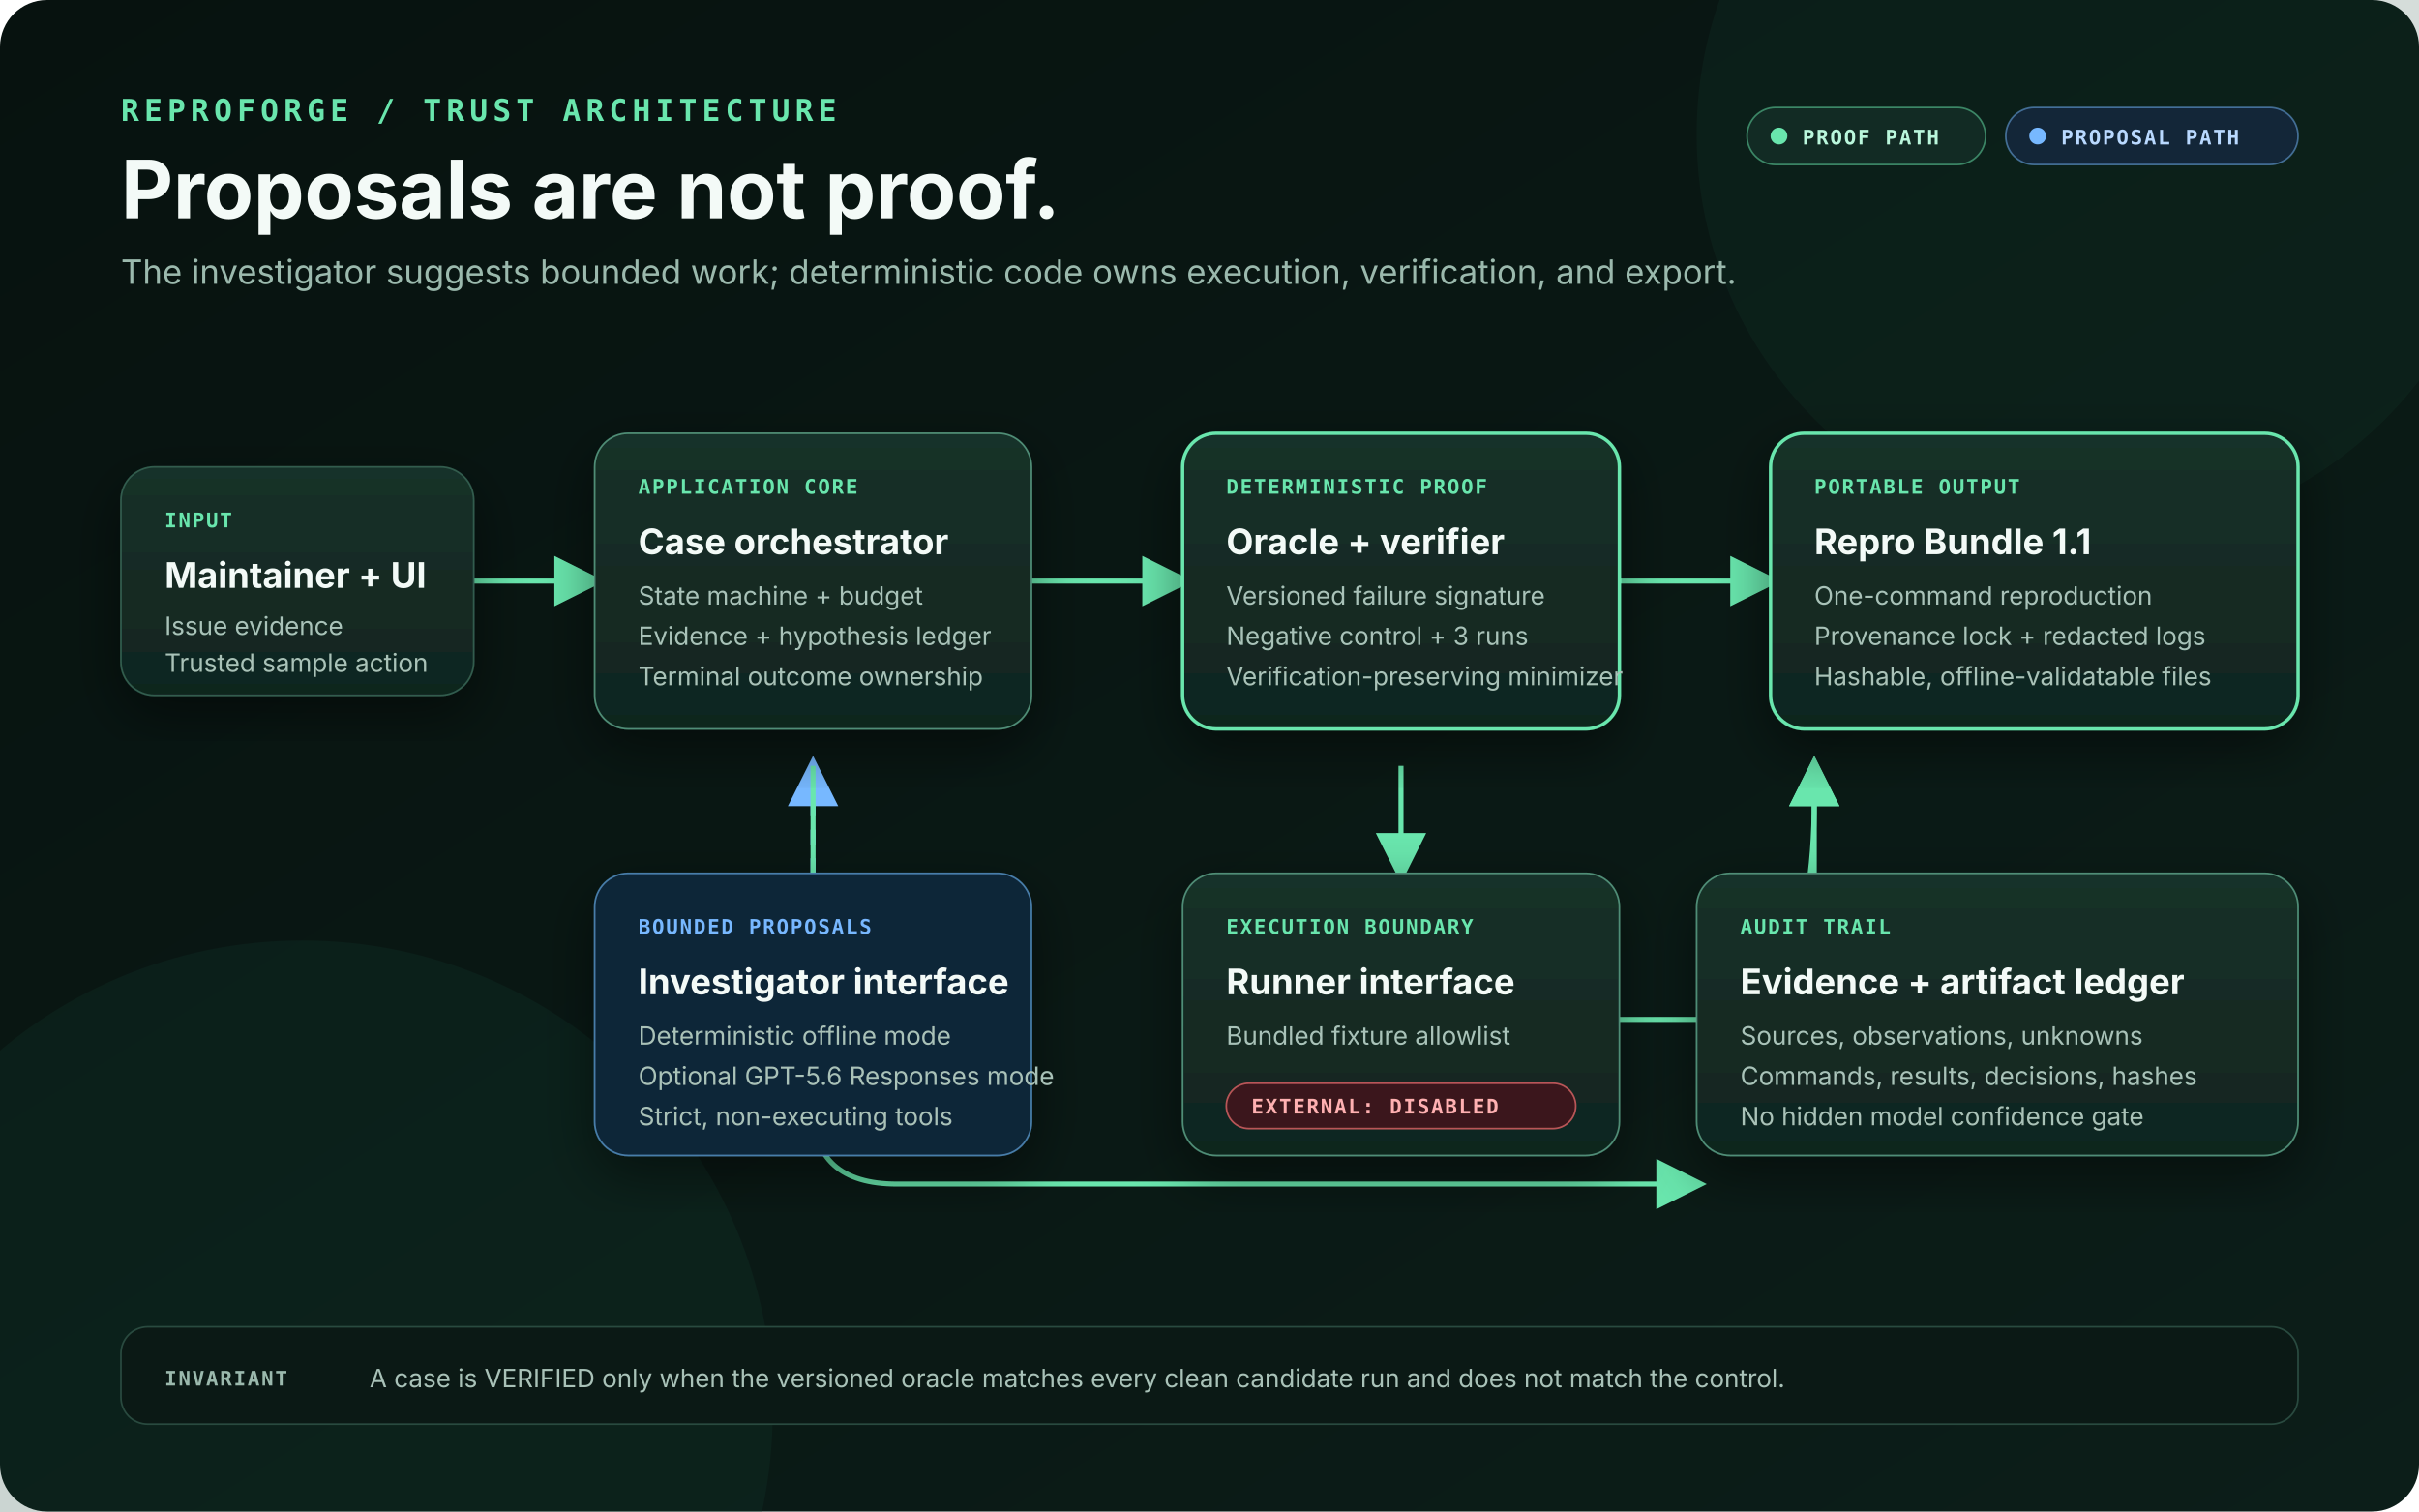
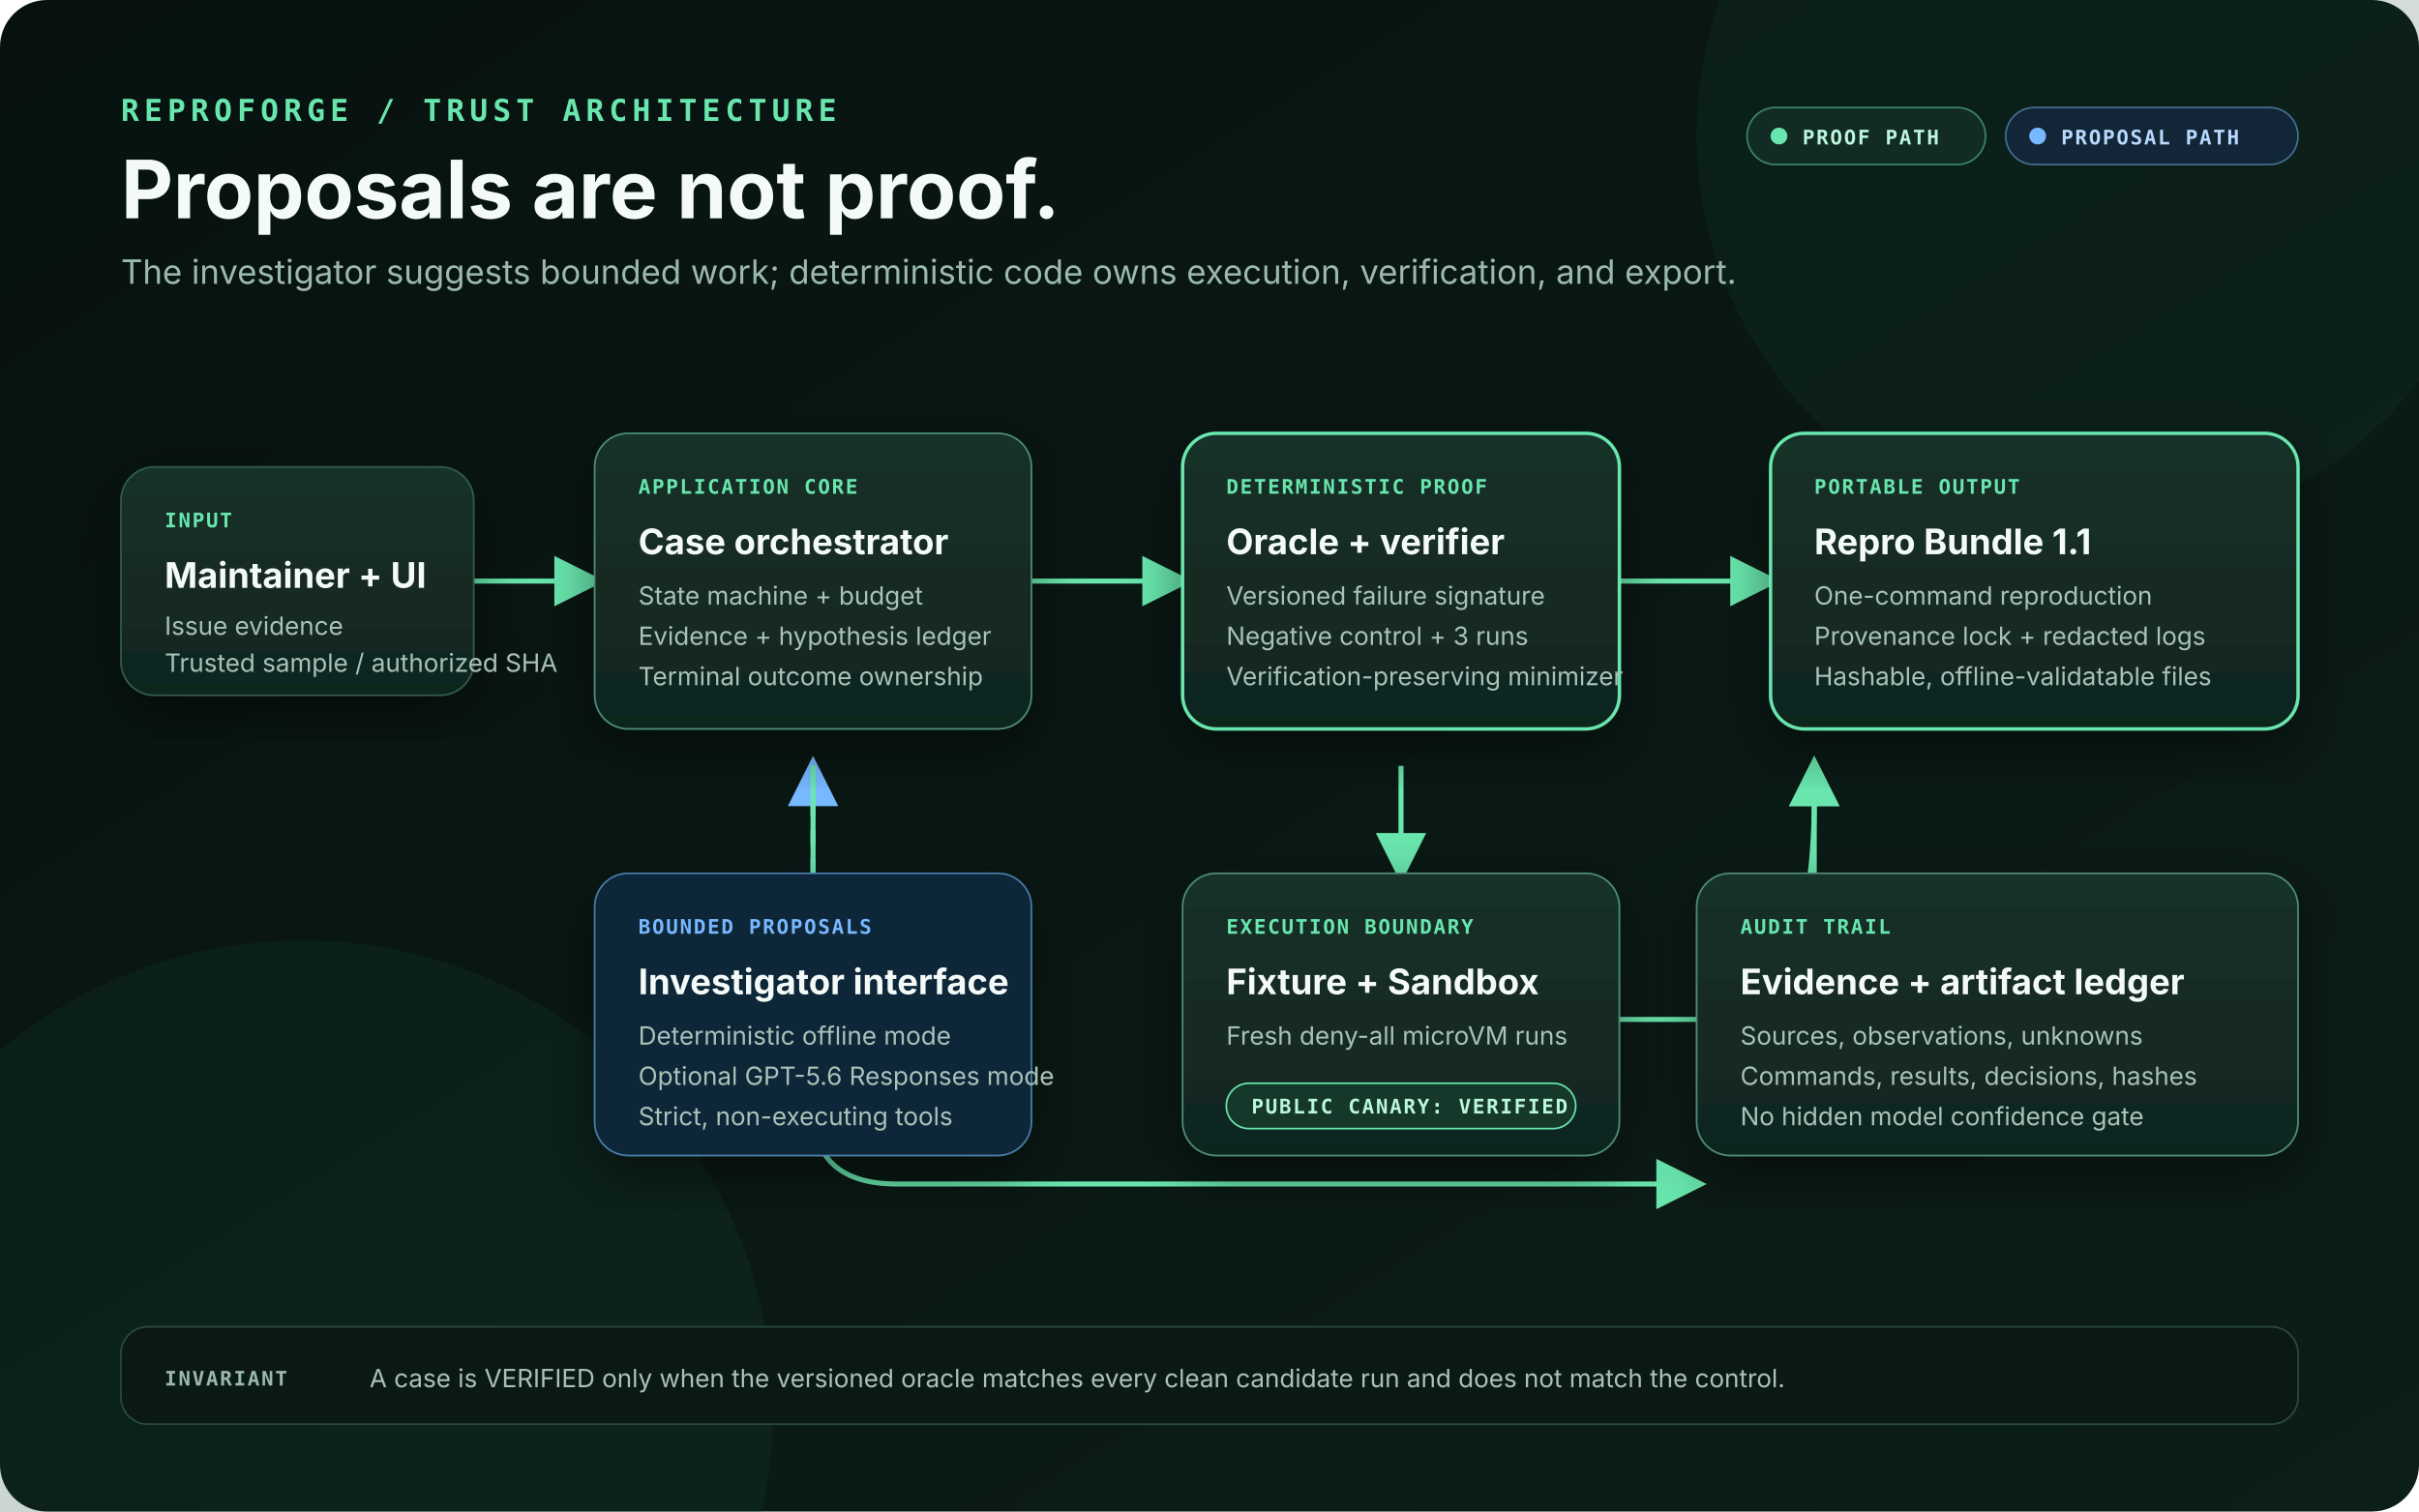
<svg xmlns="http://www.w3.org/2000/svg" width="1440" height="900" viewBox="0 0 1440 900" role="img" aria-labelledby="title desc">
  <defs>
    <linearGradient id="background" x1="0" y1="0" x2="1" y2="1">
      <stop offset="0" stop-color="#07120f" />
      <stop offset="1" stop-color="#0c1e19" />
    </linearGradient>
    <linearGradient id="card" x1="0" y1="0" x2="0" y2="1">
      <stop offset="0" stop-color="#183129" />
      <stop offset="1" stop-color="#10251f" />
    </linearGradient>
    <filter id="shadow" x="-20%" y="-20%" width="140%" height="140%">
      <feDropShadow dx="0" dy="12" stdDeviation="16" flood-color="#020605" flood-opacity="0.45" />
    </filter>
    <marker id="arrowGreen" markerWidth="10" markerHeight="10" refX="8" refY="5" orient="auto">
      <path d="M0 0L10 5L0 10Z" fill="#69e6ad" />
    </marker>
    <marker id="arrowBlue" markerWidth="10" markerHeight="10" refX="8" refY="5" orient="auto">
      <path d="M0 0L10 5L0 10Z" fill="#77b8ff" />
    </marker>
    <style>
      .eyebrow { font: 700 18px ui-monospace, SFMono-Regular, Consolas, monospace; letter-spacing: 3px; fill: #69e6ad; }
      .title { font: 700 48px Inter, ui-sans-serif, system-ui, sans-serif; fill: #f3faf7; }
      .subtitle { font: 400 20px Inter, ui-sans-serif, system-ui, sans-serif; fill: #9bb9ad; }
      .label { font: 700 21px Inter, ui-sans-serif, system-ui, sans-serif; fill: #f3faf7; }
      .copy { font: 400 15px Inter, ui-sans-serif, system-ui, sans-serif; fill: #a9c2b8; }
      .micro { font: 700 12px ui-monospace, SFMono-Regular, Consolas, monospace; letter-spacing: 1px; }
      .flow { fill: none; stroke: #69e6ad; stroke-width: 3; marker-end: url(#arrowGreen); }
      .proposal { fill: none; stroke: #77b8ff; stroke-width: 3; stroke-dasharray: 9 8; marker-end: url(#arrowBlue); }
    </style>
  </defs>
  <rect width="1440" height="900" rx="28" fill="url(#background)" />
  <circle cx="1250" cy="80" r="240" fill="#174434" opacity="0.18" />
  <circle cx="180" cy="840" r="280" fill="#123e32" opacity="0.22" />
  <text x="72" y="72" class="eyebrow">REPROFORGE / TRUST ARCHITECTURE</text>
  <text x="72" y="130" class="title">Proposals are not proof.</text>
  <text x="72" y="169" class="subtitle">The investigator suggests bounded work; deterministic code owns execution, verification, and export.</text>
  <g transform="translate(1040 64)">
    <rect width="142" height="34" rx="17" fill="#122b24" stroke="#69e6ad" stroke-opacity="0.5" />
    <circle cx="19" cy="17" r="5" fill="#69e6ad" />
    <text x="33" y="22" class="micro" fill="#baf7dc">PROOF PATH</text>
    <rect x="154" width="174" height="34" rx="17" fill="#132638" stroke="#77b8ff" stroke-opacity="0.5" />
    <circle cx="173" cy="17" r="5" fill="#77b8ff" />
    <text x="187" y="22" class="micro" fill="#b9d9ff">PROPOSAL PATH</text>
  </g>
  <path class="flow" d="M282 346H354" />
  <path class="flow" d="M614 346H704" />
  <path class="flow" d="M964 346H1054" />
  <path class="proposal" d="M484 520V456" />
  <path class="flow" d="M834 456V520" />
  <path class="flow" d="M964 607H1010Q1080 607 1080 476V456" />
  <path class="flow" d="M484 456V660Q484 705 534 705H1010" />
  <path class="flow" d="M1080 688V456" />
  <g filter="url(#shadow)">
    <rect x="72" y="278" width="210" height="136" rx="20" fill="url(#card)" stroke="#315c4d" />
    <text x="98" y="314" class="micro" fill="#69e6ad">INPUT</text>
    <text x="98" y="350" class="label">Maintainer + UI</text>
    <text x="98" y="378" class="copy">Issue evidence</text>
-     <text x="98" y="400" class="copy">Trusted sample action</text>
+     <text x="98" y="400" class="copy">Trusted sample / authorized SHA</text>
  </g>
  <g filter="url(#shadow)">
    <rect x="354" y="258" width="260" height="176" rx="20" fill="url(#card)" stroke="#4f8d76" />
    <text x="380" y="294" class="micro" fill="#69e6ad">APPLICATION CORE</text>
    <text x="380" y="330" class="label">Case orchestrator</text>
    <text x="380" y="360" class="copy">State machine + budget</text>
    <text x="380" y="384" class="copy">Evidence + hypothesis ledger</text>
    <text x="380" y="408" class="copy">Terminal outcome ownership</text>
  </g>
  <g filter="url(#shadow)">
    <rect x="704" y="258" width="260" height="176" rx="20" fill="url(#card)" stroke="#69e6ad" stroke-width="2" />
    <text x="730" y="294" class="micro" fill="#69e6ad">DETERMINISTIC PROOF</text>
    <text x="730" y="330" class="label">Oracle + verifier</text>
    <text x="730" y="360" class="copy">Versioned failure signature</text>
    <text x="730" y="384" class="copy">Negative control + 3 runs</text>
    <text x="730" y="408" class="copy">Verification-preserving minimizer</text>
  </g>
  <g filter="url(#shadow)">
    <rect x="1054" y="258" width="314" height="176" rx="20" fill="url(#card)" stroke="#69e6ad" stroke-width="2" />
    <text x="1080" y="294" class="micro" fill="#69e6ad">PORTABLE OUTPUT</text>
    <text x="1080" y="330" class="label">Repro Bundle 1.1</text>
    <text x="1080" y="360" class="copy">One-command reproduction</text>
    <text x="1080" y="384" class="copy">Provenance lock + redacted logs</text>
    <text x="1080" y="408" class="copy">Hashable, offline-validatable files</text>
  </g>
  <g filter="url(#shadow)">
    <rect x="354" y="520" width="260" height="168" rx="20" fill="#102538" stroke="#477da9" />
    <text x="380" y="556" class="micro" fill="#77b8ff">BOUNDED PROPOSALS</text>
    <text x="380" y="592" class="label">Investigator interface</text>
    <text x="380" y="622" class="copy">Deterministic offline mode</text>
    <text x="380" y="646" class="copy">Optional GPT-5.6 Responses mode</text>
    <text x="380" y="670" class="copy">Strict, non-executing tools</text>
  </g>
  <g filter="url(#shadow)">
    <rect x="704" y="520" width="260" height="168" rx="20" fill="url(#card)" stroke="#4f8d76" />
    <text x="730" y="556" class="micro" fill="#69e6ad">EXECUTION BOUNDARY</text>
-     <text x="730" y="592" class="label">Runner interface</text>
-     <text x="730" y="622" class="copy">Bundled fixture allowlist</text>
-     <rect x="730" y="645" width="208" height="27" rx="13.5" fill="#3a191a" stroke="#b95558" />
-     <text x="745" y="663" class="micro" fill="#ffb0b2">EXTERNAL: DISABLED</text>
+     <text x="730" y="592" class="label">Fixture + Sandbox</text>
+     <text x="730" y="622" class="copy">Fresh deny-all microVM runs</text>
+     <rect x="730" y="645" width="208" height="27" rx="13.5" fill="#15382b" stroke="#69e6ad" />
+     <text x="745" y="663" class="micro" fill="#baf7dc">PUBLIC CANARY: VERIFIED</text>
  </g>
  <g filter="url(#shadow)">
    <rect x="1010" y="520" width="358" height="168" rx="20" fill="url(#card)" stroke="#4f8d76" />
    <text x="1036" y="556" class="micro" fill="#69e6ad">AUDIT TRAIL</text>
    <text x="1036" y="592" class="label">Evidence + artifact ledger</text>
    <text x="1036" y="622" class="copy">Sources, observations, unknowns</text>
    <text x="1036" y="646" class="copy">Commands, results, decisions, hashes</text>
    <text x="1036" y="670" class="copy">No hidden model confidence gate</text>
  </g>
  <rect x="72" y="790" width="1296" height="58" rx="16" fill="#0b1915" stroke="#294a3f" />
  <text x="98" y="825" class="micro" fill="#9bb9ad">INVARIANT</text>
  <text x="220" y="826" class="copy" fill="#e7f5ef">A case is VERIFIED only when the versioned oracle matches every clean candidate run and does not match the control.</text>
</svg>
